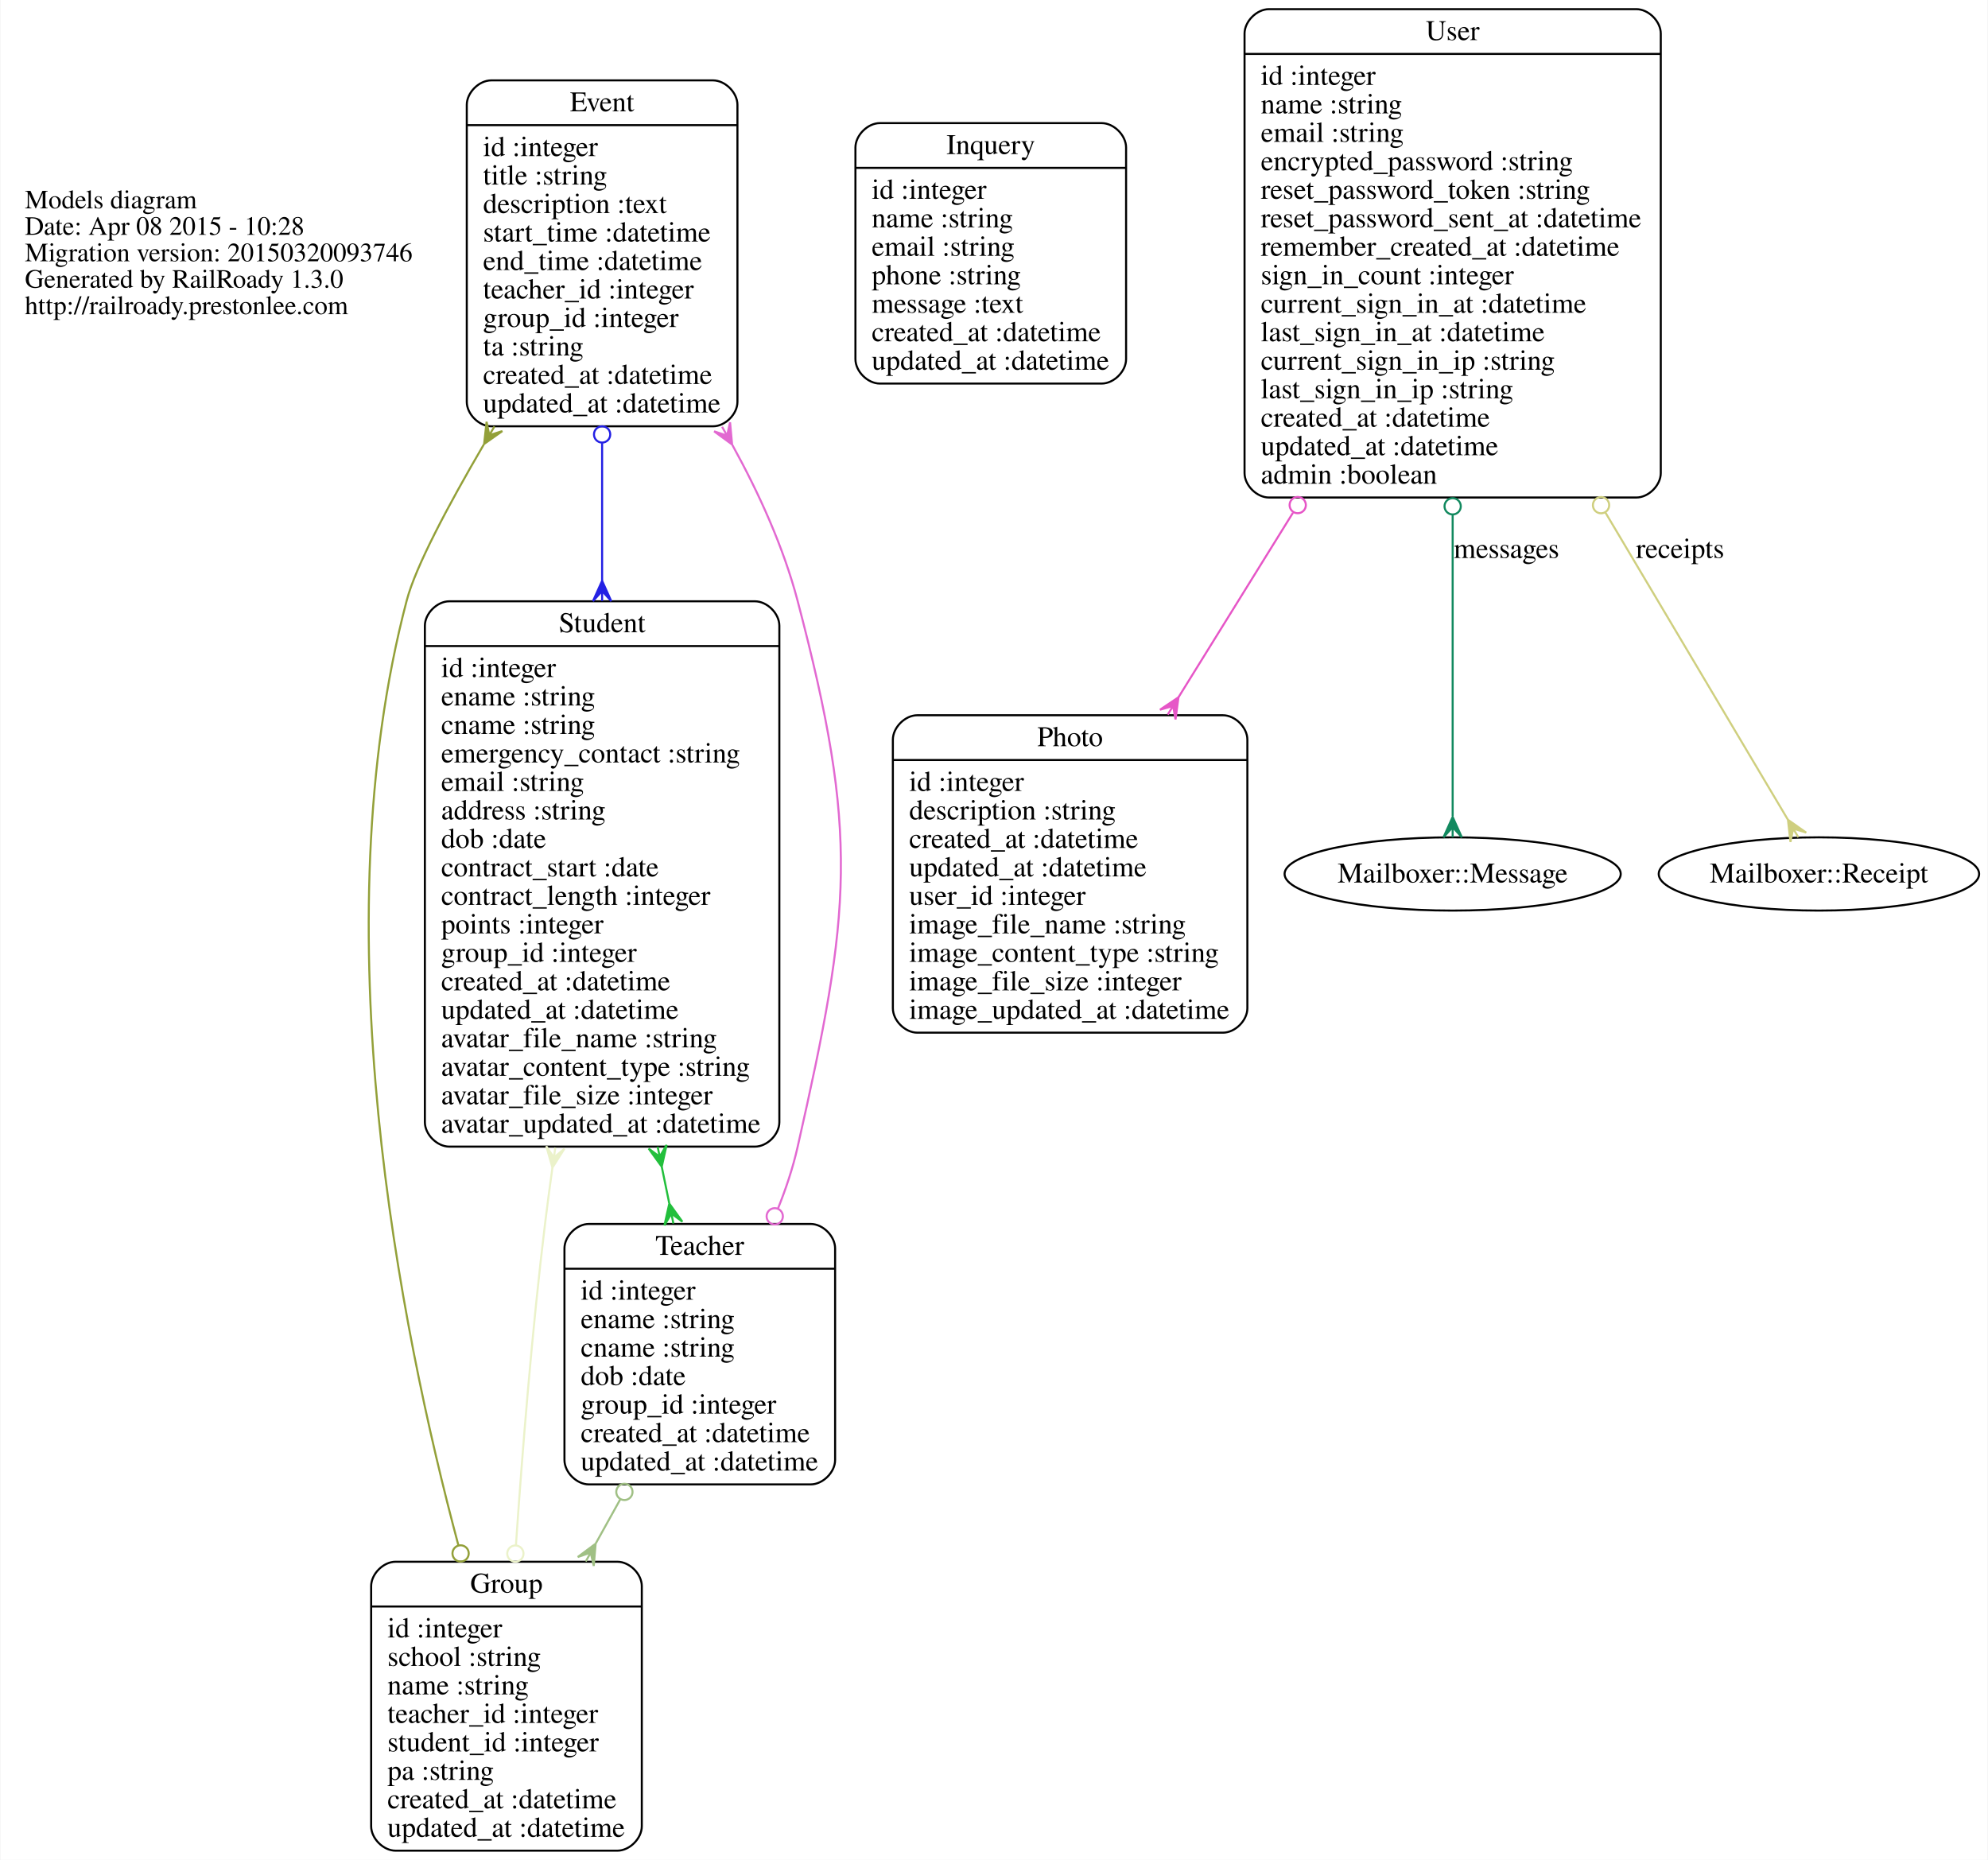
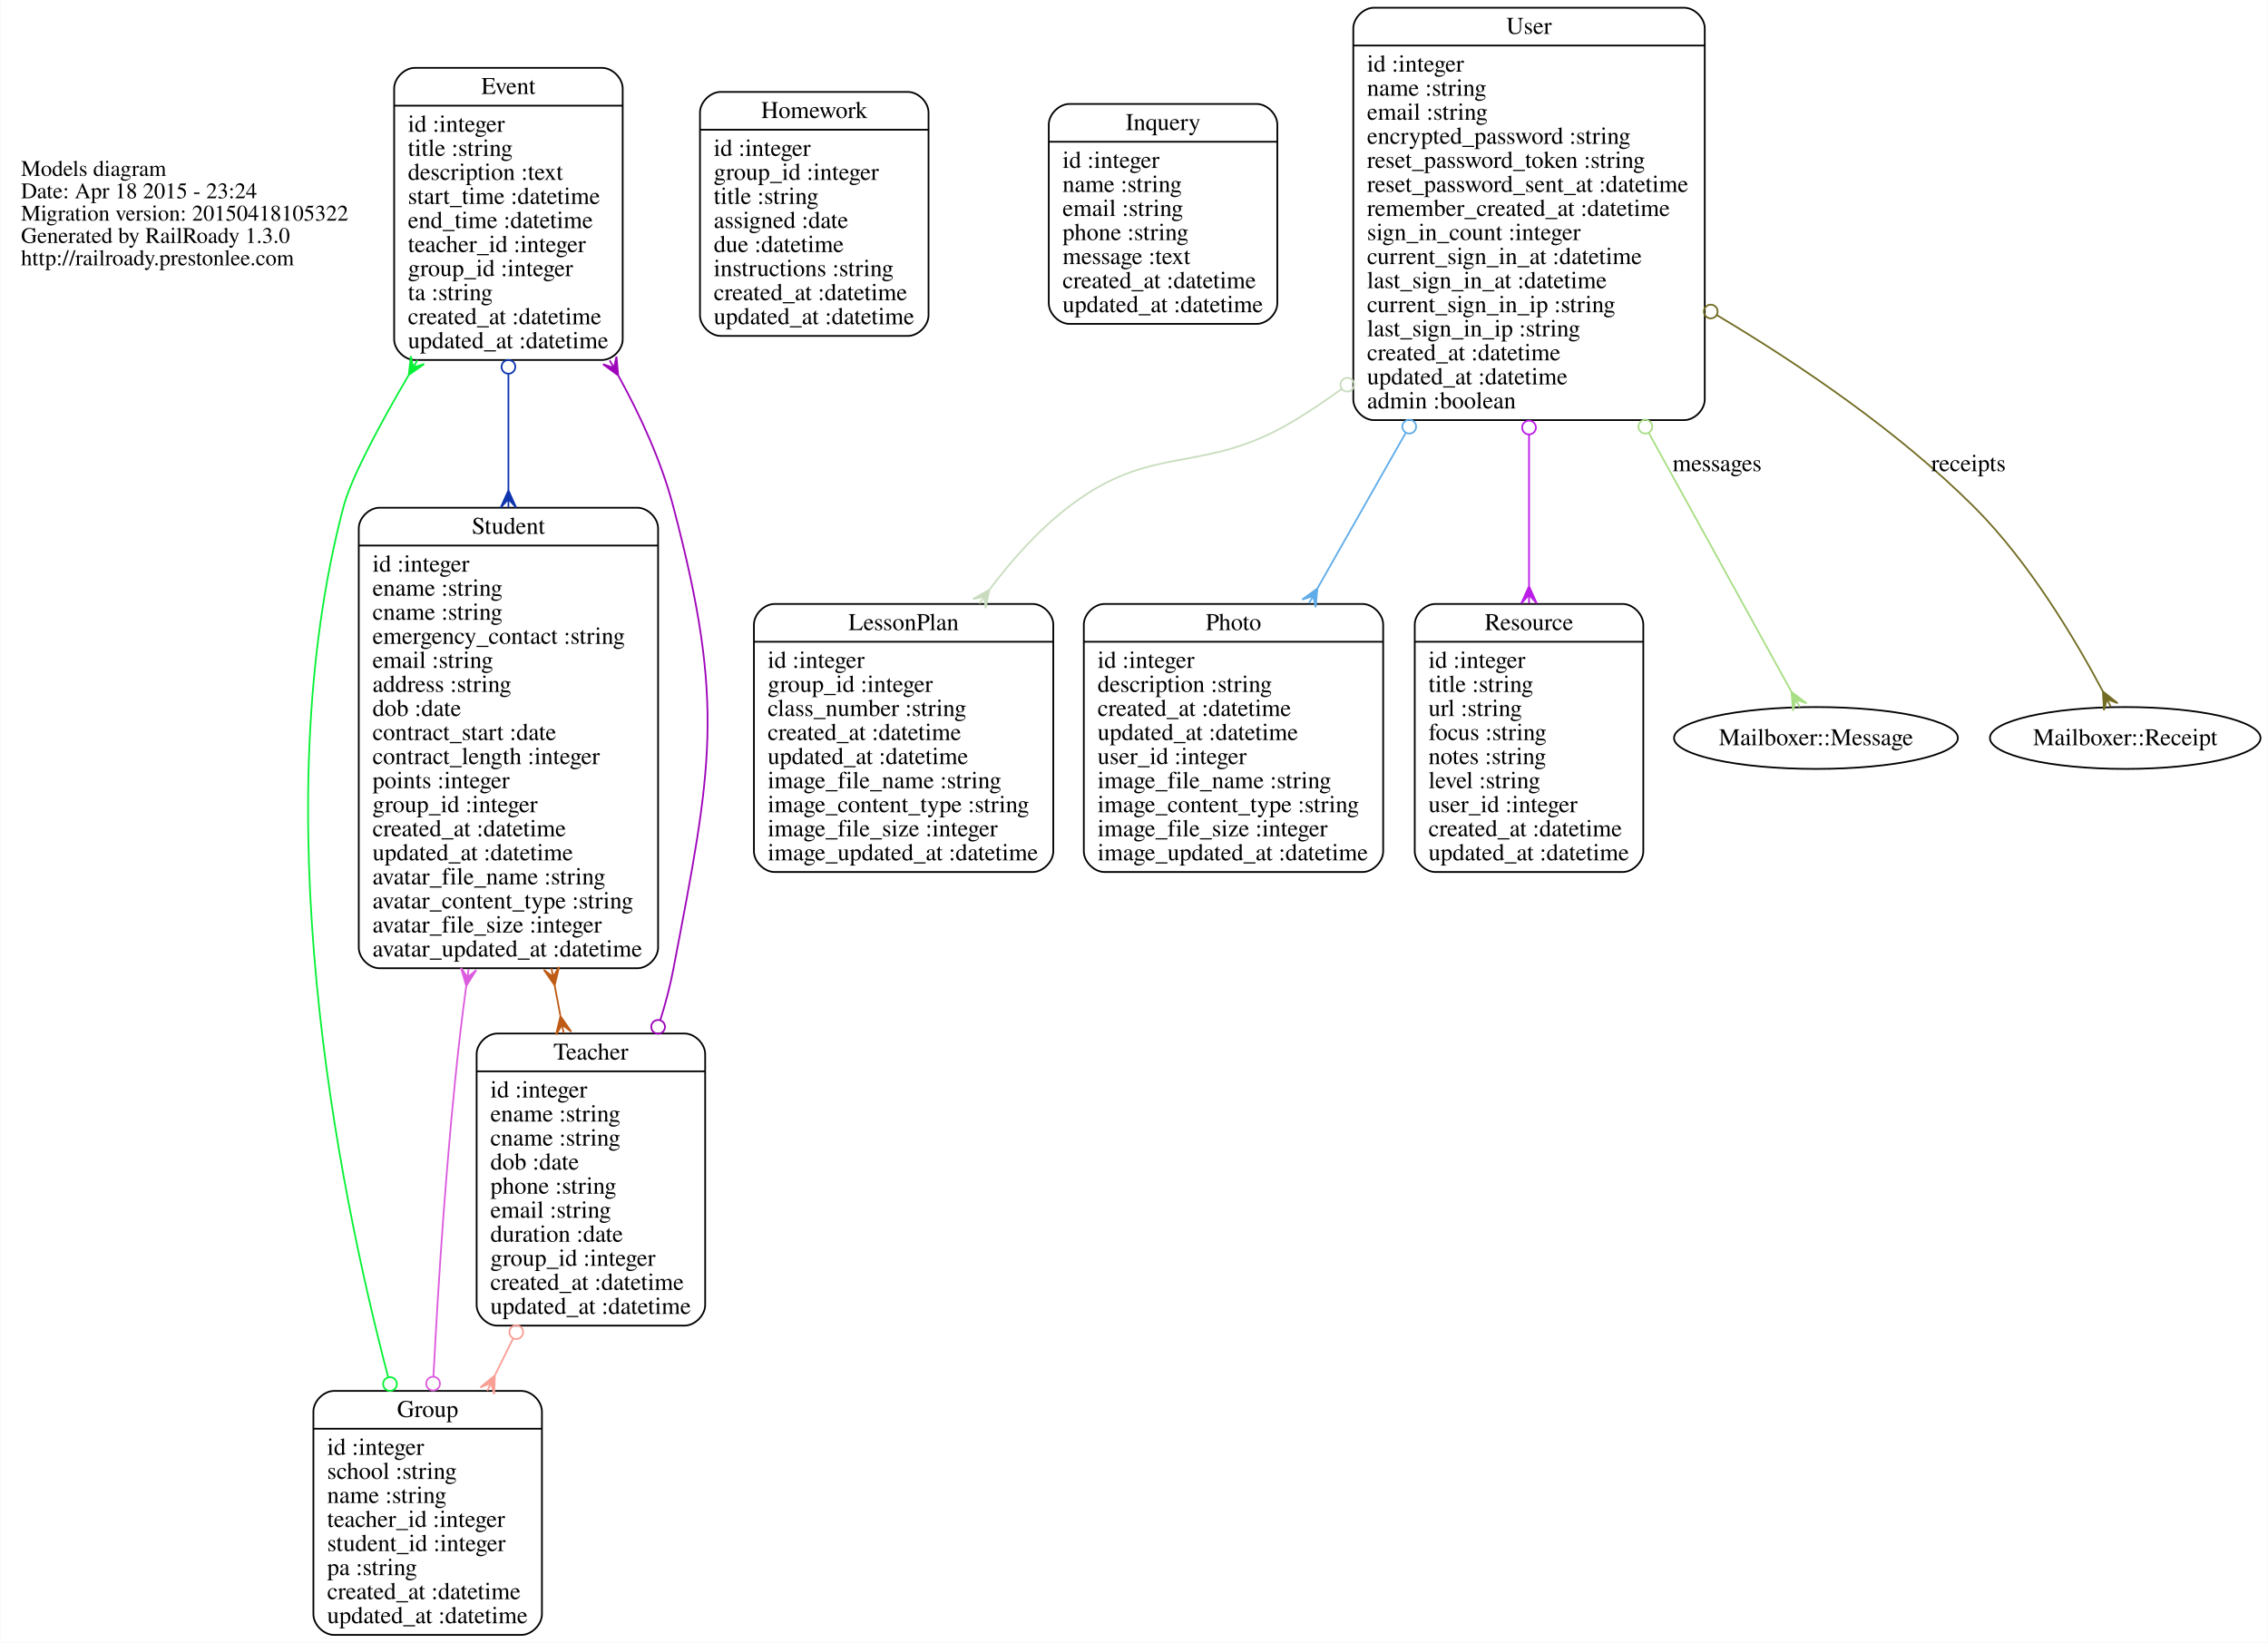
- <svg xmlns="http://www.w3.org/2000/svg" width="977pt" height="914pt" viewBox="0.00 0.00 976.56 914.00">
-   <g id="graph0" class="graph" transform="scale(1 1) rotate(0) translate(4 910)">
-     <polygon fill="white" stroke="none" points="-4,4 -4,-910 972.556,-910 972.556,4 -4,4" />
+ <svg xmlns="http://www.w3.org/2000/svg" width="1320pt" height="956pt" viewBox="0.00 0.00 1319.56 956.00">
+   <g id="graph0" class="graph" transform="scale(1 1) rotate(0) translate(4 952)">
+     <polygon fill="white" stroke="none" points="-4,4 -4,-952 1315.56,-952 1315.56,4 -4,4" />
    <g id="node1" class="node">
-       <text text-anchor="start" x="8" y="-807.6" font-family="Times,serif" font-size="13.00">Models diagram</text>
-       <text text-anchor="start" x="8" y="-794.6" font-family="Times,serif" font-size="13.00">Date: Apr 08 2015 - 10:28</text>
-       <text text-anchor="start" x="8" y="-781.6" font-family="Times,serif" font-size="13.00">Migration version: 20150320093746</text>
-       <text text-anchor="start" x="8" y="-768.6" font-family="Times,serif" font-size="13.00">Generated by RailRoady 1.3.0</text>
-       <text text-anchor="start" x="8" y="-755.6" font-family="Times,serif" font-size="13.00">http://railroady.prestonlee.com</text>
+       <text text-anchor="start" x="8" y="-849.6" font-family="Times,serif" font-size="13.00">Models diagram</text>
+       <text text-anchor="start" x="8" y="-836.6" font-family="Times,serif" font-size="13.00">Date: Apr 18 2015 - 23:24</text>
+       <text text-anchor="start" x="8" y="-823.6" font-family="Times,serif" font-size="13.00">Migration version: 20150418105322</text>
+       <text text-anchor="start" x="8" y="-810.6" font-family="Times,serif" font-size="13.00">Generated by RailRoady 1.3.0</text>
+       <text text-anchor="start" x="8" y="-797.6" font-family="Times,serif" font-size="13.00">http://railroady.prestonlee.com</text>
    </g>
    <g id="node2" class="node">
-       <path fill="none" stroke="black" d="M237.182,-700.5C237.182,-700.5 346.193,-700.5 346.193,-700.5 352.193,-700.5 358.193,-706.5 358.193,-712.5 358.193,-712.5 358.193,-858.5 358.193,-858.5 358.193,-864.5 352.193,-870.5 346.193,-870.5 346.193,-870.5 237.182,-870.5 237.182,-870.5 231.182,-870.5 225.182,-864.5 225.182,-858.5 225.182,-858.5 225.182,-712.5 225.182,-712.5 225.182,-706.5 231.182,-700.5 237.182,-700.5" />
-       <text text-anchor="middle" x="291.688" y="-855.3" font-family="Times,serif" font-size="14.00">Event</text>
-       <polyline fill="none" stroke="black" points="225.182,-848.5 358.193,-848.5 " />
-       <text text-anchor="start" x="233.182" y="-833.3" font-family="Times,serif" font-size="14.00">id :integer</text>
-       <text text-anchor="start" x="233.182" y="-819.3" font-family="Times,serif" font-size="14.00">title :string</text>
-       <text text-anchor="start" x="233.182" y="-805.3" font-family="Times,serif" font-size="14.00">description :text</text>
-       <text text-anchor="start" x="233.182" y="-791.3" font-family="Times,serif" font-size="14.00">start_time :datetime</text>
-       <text text-anchor="start" x="233.182" y="-777.3" font-family="Times,serif" font-size="14.00">end_time :datetime</text>
-       <text text-anchor="start" x="233.182" y="-763.3" font-family="Times,serif" font-size="14.00">teacher_id :integer</text>
-       <text text-anchor="start" x="233.182" y="-749.3" font-family="Times,serif" font-size="14.00">group_id :integer</text>
-       <text text-anchor="start" x="233.182" y="-735.3" font-family="Times,serif" font-size="14.00">ta :string</text>
-       <text text-anchor="start" x="233.182" y="-721.3" font-family="Times,serif" font-size="14.00">created_at :datetime</text>
-       <text text-anchor="start" x="233.182" y="-707.3" font-family="Times,serif" font-size="14.00">updated_at :datetime</text>
-     </g>
-     <g id="node6" class="node">
-       <path fill="none" stroke="black" d="M216.586,-346.5C216.586,-346.5 366.79,-346.5 366.79,-346.5 372.79,-346.5 378.79,-352.5 378.79,-358.5 378.79,-358.5 378.79,-602.5 378.79,-602.5 378.79,-608.5 372.79,-614.5 366.79,-614.5 366.79,-614.5 216.586,-614.5 216.586,-614.5 210.586,-614.5 204.586,-608.5 204.586,-602.5 204.586,-602.5 204.586,-358.5 204.586,-358.5 204.586,-352.5 210.586,-346.5 216.586,-346.5" />
-       <text text-anchor="middle" x="291.688" y="-599.3" font-family="Times,serif" font-size="14.00">Student</text>
-       <polyline fill="none" stroke="black" points="204.586,-592.5 378.79,-592.5 " />
-       <text text-anchor="start" x="212.586" y="-577.3" font-family="Times,serif" font-size="14.00">id :integer</text>
-       <text text-anchor="start" x="212.586" y="-563.3" font-family="Times,serif" font-size="14.00">ename :string</text>
-       <text text-anchor="start" x="212.586" y="-549.3" font-family="Times,serif" font-size="14.00">cname :string</text>
-       <text text-anchor="start" x="212.586" y="-535.3" font-family="Times,serif" font-size="14.00">emergency_contact :string</text>
-       <text text-anchor="start" x="212.586" y="-521.3" font-family="Times,serif" font-size="14.00">email :string</text>
-       <text text-anchor="start" x="212.586" y="-507.3" font-family="Times,serif" font-size="14.00">address :string</text>
-       <text text-anchor="start" x="212.586" y="-493.3" font-family="Times,serif" font-size="14.00">dob :date</text>
-       <text text-anchor="start" x="212.586" y="-479.3" font-family="Times,serif" font-size="14.00">contract_start :date</text>
-       <text text-anchor="start" x="212.586" y="-465.3" font-family="Times,serif" font-size="14.00">contract_length :integer</text>
-       <text text-anchor="start" x="212.586" y="-451.3" font-family="Times,serif" font-size="14.00">points :integer</text>
-       <text text-anchor="start" x="212.586" y="-437.3" font-family="Times,serif" font-size="14.00">group_id :integer</text>
-       <text text-anchor="start" x="212.586" y="-423.3" font-family="Times,serif" font-size="14.00">created_at :datetime</text>
-       <text text-anchor="start" x="212.586" y="-409.3" font-family="Times,serif" font-size="14.00">updated_at :datetime</text>
-       <text text-anchor="start" x="212.586" y="-395.3" font-family="Times,serif" font-size="14.00">avatar_file_name :string</text>
-       <text text-anchor="start" x="212.586" y="-381.3" font-family="Times,serif" font-size="14.00">avatar_content_type :string</text>
-       <text text-anchor="start" x="212.586" y="-367.3" font-family="Times,serif" font-size="14.00">avatar_file_size :integer</text>
-       <text text-anchor="start" x="212.586" y="-353.3" font-family="Times,serif" font-size="14.00">avatar_updated_at :datetime</text>
+       <path fill="none" stroke="black" d="M237.182,-742.5C237.182,-742.5 346.193,-742.5 346.193,-742.5 352.193,-742.5 358.193,-748.5 358.193,-754.5 358.193,-754.5 358.193,-900.5 358.193,-900.5 358.193,-906.5 352.193,-912.5 346.193,-912.5 346.193,-912.5 237.182,-912.5 237.182,-912.5 231.182,-912.5 225.182,-906.5 225.182,-900.5 225.182,-900.5 225.182,-754.5 225.182,-754.5 225.182,-748.5 231.182,-742.5 237.182,-742.5" />
+       <text text-anchor="middle" x="291.688" y="-897.3" font-family="Times,serif" font-size="14.00">Event</text>
+       <polyline fill="none" stroke="black" points="225.182,-890.5 358.193,-890.5 " />
+       <text text-anchor="start" x="233.182" y="-875.3" font-family="Times,serif" font-size="14.00">id :integer</text>
+       <text text-anchor="start" x="233.182" y="-861.3" font-family="Times,serif" font-size="14.00">title :string</text>
+       <text text-anchor="start" x="233.182" y="-847.3" font-family="Times,serif" font-size="14.00">description :text</text>
+       <text text-anchor="start" x="233.182" y="-833.3" font-family="Times,serif" font-size="14.00">start_time :datetime</text>
+       <text text-anchor="start" x="233.182" y="-819.3" font-family="Times,serif" font-size="14.00">end_time :datetime</text>
+       <text text-anchor="start" x="233.182" y="-805.3" font-family="Times,serif" font-size="14.00">teacher_id :integer</text>
+       <text text-anchor="start" x="233.182" y="-791.3" font-family="Times,serif" font-size="14.00">group_id :integer</text>
+       <text text-anchor="start" x="233.182" y="-777.3" font-family="Times,serif" font-size="14.00">ta :string</text>
+       <text text-anchor="start" x="233.182" y="-763.3" font-family="Times,serif" font-size="14.00">created_at :datetime</text>
+       <text text-anchor="start" x="233.182" y="-749.3" font-family="Times,serif" font-size="14.00">updated_at :datetime</text>
+     </g>
+     <g id="node9" class="node">
+       <path fill="none" stroke="black" d="M216.586,-388.5C216.586,-388.5 366.79,-388.5 366.79,-388.5 372.79,-388.5 378.79,-394.5 378.79,-400.5 378.79,-400.5 378.79,-644.5 378.79,-644.5 378.79,-650.5 372.79,-656.5 366.79,-656.5 366.79,-656.5 216.586,-656.5 216.586,-656.5 210.586,-656.5 204.586,-650.5 204.586,-644.5 204.586,-644.5 204.586,-400.5 204.586,-400.5 204.586,-394.5 210.586,-388.5 216.586,-388.5" />
+       <text text-anchor="middle" x="291.688" y="-641.3" font-family="Times,serif" font-size="14.00">Student</text>
+       <polyline fill="none" stroke="black" points="204.586,-634.5 378.79,-634.5 " />
+       <text text-anchor="start" x="212.586" y="-619.3" font-family="Times,serif" font-size="14.00">id :integer</text>
+       <text text-anchor="start" x="212.586" y="-605.3" font-family="Times,serif" font-size="14.00">ename :string</text>
+       <text text-anchor="start" x="212.586" y="-591.3" font-family="Times,serif" font-size="14.00">cname :string</text>
+       <text text-anchor="start" x="212.586" y="-577.3" font-family="Times,serif" font-size="14.00">emergency_contact :string</text>
+       <text text-anchor="start" x="212.586" y="-563.3" font-family="Times,serif" font-size="14.00">email :string</text>
+       <text text-anchor="start" x="212.586" y="-549.3" font-family="Times,serif" font-size="14.00">address :string</text>
+       <text text-anchor="start" x="212.586" y="-535.3" font-family="Times,serif" font-size="14.00">dob :date</text>
+       <text text-anchor="start" x="212.586" y="-521.3" font-family="Times,serif" font-size="14.00">contract_start :date</text>
+       <text text-anchor="start" x="212.586" y="-507.3" font-family="Times,serif" font-size="14.00">contract_length :integer</text>
+       <text text-anchor="start" x="212.586" y="-493.3" font-family="Times,serif" font-size="14.00">points :integer</text>
+       <text text-anchor="start" x="212.586" y="-479.3" font-family="Times,serif" font-size="14.00">group_id :integer</text>
+       <text text-anchor="start" x="212.586" y="-465.3" font-family="Times,serif" font-size="14.00">created_at :datetime</text>
+       <text text-anchor="start" x="212.586" y="-451.3" font-family="Times,serif" font-size="14.00">updated_at :datetime</text>
+       <text text-anchor="start" x="212.586" y="-437.3" font-family="Times,serif" font-size="14.00">avatar_file_name :string</text>
+       <text text-anchor="start" x="212.586" y="-423.3" font-family="Times,serif" font-size="14.00">avatar_content_type :string</text>
+       <text text-anchor="start" x="212.586" y="-409.3" font-family="Times,serif" font-size="14.00">avatar_file_size :integer</text>
+       <text text-anchor="start" x="212.586" y="-395.3" font-family="Times,serif" font-size="14.00">avatar_updated_at :datetime</text>
    </g>
    <g id="edge1" class="edge">
-       <path fill="none" stroke="#2421e4" d="M291.688,-692.285C291.688,-670.931 291.688,-647.711 291.688,-624.745" />
-       <ellipse fill="none" stroke="#2421e4" cx="291.688" cy="-696.5" rx="4" ry="4" />
-       <polygon fill="#2421e4" stroke="#2421e4" points="291.688,-624.572 296.188,-614.572 291.688,-619.572 291.688,-614.572 291.688,-614.572 291.688,-614.572 291.688,-619.572 287.188,-614.572 291.688,-624.572 291.688,-624.572" />
+       <path fill="none" stroke="#0e34ae" d="M291.688,-734.285C291.688,-712.931 291.688,-689.711 291.688,-666.745" />
+       <ellipse fill="none" stroke="#0e34ae" cx="291.688" cy="-738.5" rx="4" ry="4" />
+       <polygon fill="#0e34ae" stroke="#0e34ae" points="291.688,-666.572 296.188,-656.572 291.688,-661.572 291.688,-656.572 291.688,-656.572 291.688,-656.572 291.688,-661.572 287.188,-656.572 291.688,-666.572 291.688,-666.572" />
    </g>
    <g id="node3" class="node">
      <path fill="none" stroke="black" d="M190.182,-0.5C190.182,-0.5 299.193,-0.5 299.193,-0.5 305.193,-0.5 311.193,-6.5 311.193,-12.5 311.193,-12.5 311.193,-130.5 311.193,-130.5 311.193,-136.5 305.193,-142.5 299.193,-142.5 299.193,-142.5 190.182,-142.5 190.182,-142.5 184.182,-142.5 178.182,-136.5 178.182,-130.5 178.182,-130.5 178.182,-12.5 178.182,-12.5 178.182,-6.5 184.182,-0.5 190.182,-0.5" />
      <text text-anchor="middle" x="244.688" y="-127.3" font-family="Times,serif" font-size="14.00">Group</text>
      <polyline fill="none" stroke="black" points="178.182,-120.5 311.193,-120.5 " />
      <text text-anchor="start" x="186.182" y="-105.3" font-family="Times,serif" font-size="14.00">id :integer</text>
      <text text-anchor="start" x="186.182" y="-91.3" font-family="Times,serif" font-size="14.00">school :string</text>
      <text text-anchor="start" x="186.182" y="-77.3" font-family="Times,serif" font-size="14.00">name :string</text>
      <text text-anchor="start" x="186.182" y="-63.3" font-family="Times,serif" font-size="14.00">teacher_id :integer</text>
      <text text-anchor="start" x="186.182" y="-49.3" font-family="Times,serif" font-size="14.00">student_id :integer</text>
      <text text-anchor="start" x="186.182" y="-35.3" font-family="Times,serif" font-size="14.00">pa :string</text>
      <text text-anchor="start" x="186.182" y="-21.3" font-family="Times,serif" font-size="14.00">created_at :datetime</text>
      <text text-anchor="start" x="186.182" y="-7.3" font-family="Times,serif" font-size="14.00">updated_at :datetime</text>
    </g>
    <g id="edge3" class="edge">
-       <path fill="none" stroke="#93a039" d="M221.062,-150.559C192.49,-257.243 153.194,-453.747 195.688,-615 200.041,-631.519 215.909,-661.398 233.526,-691.519" />
-       <ellipse fill="none" stroke="#93a039" cx="222.139" cy="-146.582" rx="4" ry="4" />
-       <polygon fill="#93a039" stroke="#93a039" points="233.704,-691.821 234.909,-702.72 236.244,-696.127 238.785,-700.434 238.785,-700.434 238.785,-700.434 236.244,-696.127 242.661,-698.147 233.704,-691.821 233.704,-691.821" />
+       <path fill="none" stroke="#07f136" d="M221.67,-150.646C191.913,-264.134 149.124,-480.302 195.688,-657 200.041,-673.519 215.909,-703.398 233.526,-733.519" />
+       <ellipse fill="none" stroke="#07f136" cx="222.763" cy="-146.521" rx="4" ry="4" />
+       <polygon fill="#07f136" stroke="#07f136" points="233.704,-733.821 234.909,-744.72 236.244,-738.127 238.785,-742.434 238.785,-742.434 238.785,-742.434 236.244,-738.127 242.661,-740.147 233.704,-733.821 233.704,-733.821" />
    </g>
    <g id="edge2" class="edge">
-       <path fill="none" stroke="#ebf2ca" d="M249.34,-150.67C252.492,-196.828 257.261,-256.349 263.688,-309 264.769,-317.856 265.977,-326.956 267.267,-336.123" />
-       <ellipse fill="none" stroke="#ebf2ca" cx="249.058" cy="-146.495" rx="4" ry="4" />
-       <polygon fill="#ebf2ca" stroke="#ebf2ca" points="267.277,-336.19 264.243,-346.728 267.987,-341.139 268.698,-346.088 268.698,-346.088 268.698,-346.088 267.987,-341.139 273.152,-345.449 267.277,-336.19 267.277,-336.19" />
+       <path fill="none" stroke="#dc5bde" d="M248.05,-150.866C250.932,-206.772 255.88,-283.665 263.688,-351 264.715,-359.862 265.882,-368.967 267.142,-378.138" />
+       <ellipse fill="none" stroke="#dc5bde" cx="247.842" cy="-146.768" rx="4" ry="4" />
+       <polygon fill="#dc5bde" stroke="#dc5bde" points="267.151,-378.204 264.087,-388.733 267.847,-383.155 268.543,-388.107 268.543,-388.107 268.543,-388.107 267.847,-383.155 272.999,-387.48 267.151,-378.204 267.151,-378.204" />
    </g>
    <g id="node4" class="node">
-       <path fill="none" stroke="black" d="M428.182,-721.5C428.182,-721.5 537.193,-721.5 537.193,-721.5 543.193,-721.5 549.193,-727.5 549.193,-733.5 549.193,-733.5 549.193,-837.5 549.193,-837.5 549.193,-843.5 543.193,-849.5 537.193,-849.5 537.193,-849.5 428.182,-849.5 428.182,-849.5 422.182,-849.5 416.182,-843.5 416.182,-837.5 416.182,-837.5 416.182,-733.5 416.182,-733.5 416.182,-727.5 422.182,-721.5 428.182,-721.5" />
-       <text text-anchor="middle" x="482.688" y="-834.3" font-family="Times,serif" font-size="14.00">Inquery</text>
-       <polyline fill="none" stroke="black" points="416.182,-827.5 549.193,-827.5 " />
-       <text text-anchor="start" x="424.182" y="-812.3" font-family="Times,serif" font-size="14.00">id :integer</text>
-       <text text-anchor="start" x="424.182" y="-798.3" font-family="Times,serif" font-size="14.00">name :string</text>
-       <text text-anchor="start" x="424.182" y="-784.3" font-family="Times,serif" font-size="14.00">email :string</text>
-       <text text-anchor="start" x="424.182" y="-770.3" font-family="Times,serif" font-size="14.00">phone :string</text>
-       <text text-anchor="start" x="424.182" y="-756.3" font-family="Times,serif" font-size="14.00">message :text</text>
-       <text text-anchor="start" x="424.182" y="-742.3" font-family="Times,serif" font-size="14.00">created_at :datetime</text>
-       <text text-anchor="start" x="424.182" y="-728.3" font-family="Times,serif" font-size="14.00">updated_at :datetime</text>
+       <path fill="none" stroke="black" d="M415.182,-756.5C415.182,-756.5 524.193,-756.5 524.193,-756.5 530.193,-756.5 536.193,-762.5 536.193,-768.5 536.193,-768.5 536.193,-886.5 536.193,-886.5 536.193,-892.5 530.193,-898.5 524.193,-898.5 524.193,-898.5 415.182,-898.5 415.182,-898.5 409.182,-898.5 403.182,-892.5 403.182,-886.5 403.182,-886.5 403.182,-768.5 403.182,-768.5 403.182,-762.5 409.182,-756.5 415.182,-756.5" />
+       <text text-anchor="middle" x="469.688" y="-883.3" font-family="Times,serif" font-size="14.00">Homework</text>
+       <polyline fill="none" stroke="black" points="403.182,-876.5 536.193,-876.5 " />
+       <text text-anchor="start" x="411.182" y="-861.3" font-family="Times,serif" font-size="14.00">id :integer</text>
+       <text text-anchor="start" x="411.182" y="-847.3" font-family="Times,serif" font-size="14.00">group_id :integer</text>
+       <text text-anchor="start" x="411.182" y="-833.3" font-family="Times,serif" font-size="14.00">title :string</text>
+       <text text-anchor="start" x="411.182" y="-819.3" font-family="Times,serif" font-size="14.00">assigned :date</text>
+       <text text-anchor="start" x="411.182" y="-805.3" font-family="Times,serif" font-size="14.00">due :datetime</text>
+       <text text-anchor="start" x="411.182" y="-791.3" font-family="Times,serif" font-size="14.00">instructions :string</text>
+       <text text-anchor="start" x="411.182" y="-777.3" font-family="Times,serif" font-size="14.00">created_at :datetime</text>
+       <text text-anchor="start" x="411.182" y="-763.3" font-family="Times,serif" font-size="14.00">updated_at :datetime</text>
    </g>
    <g id="node5" class="node">
-       <path fill="none" stroke="black" d="M446.579,-402.5C446.579,-402.5 596.797,-402.5 596.797,-402.5 602.797,-402.5 608.797,-408.5 608.797,-414.5 608.797,-414.5 608.797,-546.5 608.797,-546.5 608.797,-552.5 602.797,-558.5 596.797,-558.5 596.797,-558.5 446.579,-558.5 446.579,-558.5 440.579,-558.5 434.579,-552.5 434.579,-546.5 434.579,-546.5 434.579,-414.5 434.579,-414.5 434.579,-408.5 440.579,-402.5 446.579,-402.5" />
-       <text text-anchor="middle" x="521.688" y="-543.3" font-family="Times,serif" font-size="14.00">Photo</text>
-       <polyline fill="none" stroke="black" points="434.579,-536.5 608.797,-536.5 " />
-       <text text-anchor="start" x="442.579" y="-521.3" font-family="Times,serif" font-size="14.00">id :integer</text>
-       <text text-anchor="start" x="442.579" y="-507.3" font-family="Times,serif" font-size="14.00">description :string</text>
-       <text text-anchor="start" x="442.579" y="-493.3" font-family="Times,serif" font-size="14.00">created_at :datetime</text>
-       <text text-anchor="start" x="442.579" y="-479.3" font-family="Times,serif" font-size="14.00">updated_at :datetime</text>
-       <text text-anchor="start" x="442.579" y="-465.3" font-family="Times,serif" font-size="14.00">user_id :integer</text>
-       <text text-anchor="start" x="442.579" y="-451.3" font-family="Times,serif" font-size="14.00">image_file_name :string</text>
-       <text text-anchor="start" x="442.579" y="-437.3" font-family="Times,serif" font-size="14.00">image_content_type :string</text>
-       <text text-anchor="start" x="442.579" y="-423.3" font-family="Times,serif" font-size="14.00">image_file_size :integer</text>
-       <text text-anchor="start" x="442.579" y="-409.3" font-family="Times,serif" font-size="14.00">image_updated_at :datetime</text>
+       <path fill="none" stroke="black" d="M618.182,-763.5C618.182,-763.5 727.193,-763.5 727.193,-763.5 733.193,-763.5 739.193,-769.5 739.193,-775.5 739.193,-775.5 739.193,-879.5 739.193,-879.5 739.193,-885.5 733.193,-891.5 727.193,-891.5 727.193,-891.5 618.182,-891.5 618.182,-891.5 612.182,-891.5 606.182,-885.5 606.182,-879.5 606.182,-879.5 606.182,-775.5 606.182,-775.5 606.182,-769.5 612.182,-763.5 618.182,-763.5" />
+       <text text-anchor="middle" x="672.688" y="-876.3" font-family="Times,serif" font-size="14.00">Inquery</text>
+       <polyline fill="none" stroke="black" points="606.182,-869.5 739.193,-869.5 " />
+       <text text-anchor="start" x="614.182" y="-854.3" font-family="Times,serif" font-size="14.00">id :integer</text>
+       <text text-anchor="start" x="614.182" y="-840.3" font-family="Times,serif" font-size="14.00">name :string</text>
+       <text text-anchor="start" x="614.182" y="-826.3" font-family="Times,serif" font-size="14.00">email :string</text>
+       <text text-anchor="start" x="614.182" y="-812.3" font-family="Times,serif" font-size="14.00">phone :string</text>
+       <text text-anchor="start" x="614.182" y="-798.3" font-family="Times,serif" font-size="14.00">message :text</text>
+       <text text-anchor="start" x="614.182" y="-784.3" font-family="Times,serif" font-size="14.00">created_at :datetime</text>
+       <text text-anchor="start" x="614.182" y="-770.3" font-family="Times,serif" font-size="14.00">updated_at :datetime</text>
+     </g>
+     <g id="node6" class="node">
+       <path fill="none" stroke="black" d="M446.579,-444.5C446.579,-444.5 596.797,-444.5 596.797,-444.5 602.797,-444.5 608.797,-450.5 608.797,-456.5 608.797,-456.5 608.797,-588.5 608.797,-588.5 608.797,-594.5 602.797,-600.5 596.797,-600.5 596.797,-600.5 446.579,-600.5 446.579,-600.5 440.579,-600.5 434.579,-594.5 434.579,-588.5 434.579,-588.5 434.579,-456.5 434.579,-456.5 434.579,-450.5 440.579,-444.5 446.579,-444.5" />
+       <text text-anchor="middle" x="521.688" y="-585.3" font-family="Times,serif" font-size="14.00">LessonPlan</text>
+       <polyline fill="none" stroke="black" points="434.579,-578.5 608.797,-578.5 " />
+       <text text-anchor="start" x="442.579" y="-563.3" font-family="Times,serif" font-size="14.00">id :integer</text>
+       <text text-anchor="start" x="442.579" y="-549.3" font-family="Times,serif" font-size="14.00">group_id :integer</text>
+       <text text-anchor="start" x="442.579" y="-535.3" font-family="Times,serif" font-size="14.00">class_number :string</text>
+       <text text-anchor="start" x="442.579" y="-521.3" font-family="Times,serif" font-size="14.00">created_at :datetime</text>
+       <text text-anchor="start" x="442.579" y="-507.3" font-family="Times,serif" font-size="14.00">updated_at :datetime</text>
+       <text text-anchor="start" x="442.579" y="-493.3" font-family="Times,serif" font-size="14.00">image_file_name :string</text>
+       <text text-anchor="start" x="442.579" y="-479.3" font-family="Times,serif" font-size="14.00">image_content_type :string</text>
+       <text text-anchor="start" x="442.579" y="-465.3" font-family="Times,serif" font-size="14.00">image_file_size :integer</text>
+       <text text-anchor="start" x="442.579" y="-451.3" font-family="Times,serif" font-size="14.00">image_updated_at :datetime</text>
    </g>
    <g id="node7" class="node">
-       <path fill="none" stroke="black" d="M285.182,-180.5C285.182,-180.5 394.193,-180.5 394.193,-180.5 400.193,-180.5 406.193,-186.5 406.193,-192.5 406.193,-192.5 406.193,-296.5 406.193,-296.5 406.193,-302.5 400.193,-308.5 394.193,-308.5 394.193,-308.5 285.182,-308.5 285.182,-308.5 279.182,-308.5 273.182,-302.5 273.182,-296.5 273.182,-296.5 273.182,-192.5 273.182,-192.5 273.182,-186.5 279.182,-180.5 285.182,-180.5" />
-       <text text-anchor="middle" x="339.688" y="-293.3" font-family="Times,serif" font-size="14.00">Teacher</text>
-       <polyline fill="none" stroke="black" points="273.182,-286.5 406.193,-286.5 " />
-       <text text-anchor="start" x="281.182" y="-271.3" font-family="Times,serif" font-size="14.00">id :integer</text>
-       <text text-anchor="start" x="281.182" y="-257.3" font-family="Times,serif" font-size="14.00">ename :string</text>
-       <text text-anchor="start" x="281.182" y="-243.3" font-family="Times,serif" font-size="14.00">cname :string</text>
-       <text text-anchor="start" x="281.182" y="-229.3" font-family="Times,serif" font-size="14.00">dob :date</text>
+       <path fill="none" stroke="black" d="M638.579,-444.5C638.579,-444.5 788.797,-444.5 788.797,-444.5 794.797,-444.5 800.797,-450.5 800.797,-456.5 800.797,-456.5 800.797,-588.5 800.797,-588.5 800.797,-594.5 794.797,-600.5 788.797,-600.5 788.797,-600.5 638.579,-600.5 638.579,-600.5 632.579,-600.5 626.579,-594.5 626.579,-588.5 626.579,-588.5 626.579,-456.5 626.579,-456.5 626.579,-450.5 632.579,-444.5 638.579,-444.5" />
+       <text text-anchor="middle" x="713.688" y="-585.3" font-family="Times,serif" font-size="14.00">Photo</text>
+       <polyline fill="none" stroke="black" points="626.579,-578.5 800.797,-578.5 " />
+       <text text-anchor="start" x="634.579" y="-563.3" font-family="Times,serif" font-size="14.00">id :integer</text>
+       <text text-anchor="start" x="634.579" y="-549.3" font-family="Times,serif" font-size="14.00">description :string</text>
+       <text text-anchor="start" x="634.579" y="-535.3" font-family="Times,serif" font-size="14.00">created_at :datetime</text>
+       <text text-anchor="start" x="634.579" y="-521.3" font-family="Times,serif" font-size="14.00">updated_at :datetime</text>
+       <text text-anchor="start" x="634.579" y="-507.3" font-family="Times,serif" font-size="14.00">user_id :integer</text>
+       <text text-anchor="start" x="634.579" y="-493.3" font-family="Times,serif" font-size="14.00">image_file_name :string</text>
+       <text text-anchor="start" x="634.579" y="-479.3" font-family="Times,serif" font-size="14.00">image_content_type :string</text>
+       <text text-anchor="start" x="634.579" y="-465.3" font-family="Times,serif" font-size="14.00">image_file_size :integer</text>
+       <text text-anchor="start" x="634.579" y="-451.3" font-family="Times,serif" font-size="14.00">image_updated_at :datetime</text>
+     </g>
+     <g id="node8" class="node">
+       <path fill="none" stroke="black" d="M831.182,-444.5C831.182,-444.5 940.193,-444.5 940.193,-444.5 946.193,-444.5 952.193,-450.5 952.193,-456.5 952.193,-456.5 952.193,-588.5 952.193,-588.5 952.193,-594.5 946.193,-600.5 940.193,-600.5 940.193,-600.5 831.182,-600.5 831.182,-600.5 825.182,-600.5 819.182,-594.5 819.182,-588.5 819.182,-588.5 819.182,-456.5 819.182,-456.5 819.182,-450.5 825.182,-444.5 831.182,-444.5" />
+       <text text-anchor="middle" x="885.688" y="-585.3" font-family="Times,serif" font-size="14.00">Resource</text>
+       <polyline fill="none" stroke="black" points="819.182,-578.5 952.193,-578.5 " />
+       <text text-anchor="start" x="827.182" y="-563.3" font-family="Times,serif" font-size="14.00">id :integer</text>
+       <text text-anchor="start" x="827.182" y="-549.3" font-family="Times,serif" font-size="14.00">title :string</text>
+       <text text-anchor="start" x="827.182" y="-535.3" font-family="Times,serif" font-size="14.00">url :string</text>
+       <text text-anchor="start" x="827.182" y="-521.3" font-family="Times,serif" font-size="14.00">focus :string</text>
+       <text text-anchor="start" x="827.182" y="-507.3" font-family="Times,serif" font-size="14.00">notes :string</text>
+       <text text-anchor="start" x="827.182" y="-493.3" font-family="Times,serif" font-size="14.00">level :string</text>
+       <text text-anchor="start" x="827.182" y="-479.3" font-family="Times,serif" font-size="14.00">user_id :integer</text>
+       <text text-anchor="start" x="827.182" y="-465.3" font-family="Times,serif" font-size="14.00">created_at :datetime</text>
+       <text text-anchor="start" x="827.182" y="-451.3" font-family="Times,serif" font-size="14.00">updated_at :datetime</text>
+     </g>
+     <g id="node10" class="node">
+       <path fill="none" stroke="black" d="M285.182,-180.5C285.182,-180.5 394.193,-180.5 394.193,-180.5 400.193,-180.5 406.193,-186.5 406.193,-192.5 406.193,-192.5 406.193,-338.5 406.193,-338.5 406.193,-344.5 400.193,-350.5 394.193,-350.5 394.193,-350.5 285.182,-350.5 285.182,-350.5 279.182,-350.5 273.182,-344.5 273.182,-338.5 273.182,-338.5 273.182,-192.5 273.182,-192.5 273.182,-186.5 279.182,-180.5 285.182,-180.5" />
+       <text text-anchor="middle" x="339.688" y="-335.3" font-family="Times,serif" font-size="14.00">Teacher</text>
+       <polyline fill="none" stroke="black" points="273.182,-328.5 406.193,-328.5 " />
+       <text text-anchor="start" x="281.182" y="-313.3" font-family="Times,serif" font-size="14.00">id :integer</text>
+       <text text-anchor="start" x="281.182" y="-299.3" font-family="Times,serif" font-size="14.00">ename :string</text>
+       <text text-anchor="start" x="281.182" y="-285.3" font-family="Times,serif" font-size="14.00">cname :string</text>
+       <text text-anchor="start" x="281.182" y="-271.3" font-family="Times,serif" font-size="14.00">dob :date</text>
+       <text text-anchor="start" x="281.182" y="-257.3" font-family="Times,serif" font-size="14.00">phone :string</text>
+       <text text-anchor="start" x="281.182" y="-243.3" font-family="Times,serif" font-size="14.00">email :string</text>
+       <text text-anchor="start" x="281.182" y="-229.3" font-family="Times,serif" font-size="14.00">duration :date</text>
      <text text-anchor="start" x="281.182" y="-215.3" font-family="Times,serif" font-size="14.00">group_id :integer</text>
      <text text-anchor="start" x="281.182" y="-201.3" font-family="Times,serif" font-size="14.00">created_at :datetime</text>
      <text text-anchor="start" x="281.182" y="-187.3" font-family="Times,serif" font-size="14.00">updated_at :datetime</text>
    </g>
    <g id="edge4" class="edge">
-       <path fill="none" stroke="#22bf3c" d="M321.043,-336.394C322.269,-330.418 323.475,-324.538 324.648,-318.82" />
-       <polygon fill="#22bf3c" stroke="#22bf3c" points="320.993,-336.639 314.575,-345.531 319.988,-341.537 318.983,-346.435 318.983,-346.435 318.983,-346.435 319.988,-341.537 323.391,-347.339 320.993,-336.639 320.993,-336.639" />
-       <polygon fill="#22bf3c" stroke="#22bf3c" points="324.71,-318.514 331.128,-309.623 325.715,-313.616 326.72,-308.718 326.72,-308.718 326.72,-308.718 325.715,-313.616 322.312,-307.814 324.71,-318.514 324.71,-318.514" />
+       <path fill="none" stroke="#be5b15" d="M318.601,-378.522C319.713,-372.618 320.815,-366.759 321.9,-360.997" />
+       <polygon fill="#be5b15" stroke="#be5b15" points="318.592,-378.571 312.32,-387.566 317.667,-383.485 316.742,-388.399 316.742,-388.399 316.742,-388.399 317.667,-383.485 321.164,-389.231 318.592,-378.571 318.592,-378.571" />
+       <polygon fill="#be5b15" stroke="#be5b15" points="321.981,-360.568 328.253,-351.573 322.906,-355.654 323.831,-350.741 323.831,-350.741 323.831,-350.741 322.906,-355.654 319.408,-349.908 321.981,-360.568 321.981,-360.568" />
    </g>
    <g id="edge6" class="edge">
-       <path fill="none" stroke="#e269d1" d="M378.098,-316.011C382.04,-325.844 385.424,-336.007 387.688,-346 414.104,-462.601 418.153,-499.391 387.688,-615 380.81,-641.098 368.892,-667.397 355.743,-691.235" />
-       <ellipse fill="none" stroke="#e269d1" cx="376.527" cy="-312.254" rx="4" ry="4" />
-       <polygon fill="#e269d1" stroke="#e269d1" points="355.571,-691.539 346.733,-698.031 353.111,-695.892 350.651,-700.245 350.651,-700.245 350.651,-700.245 353.111,-695.892 354.569,-702.459 355.571,-691.539 355.571,-691.539" />
+       <path fill="none" stroke="#9e04ba" d="M380.125,-358.437C383.204,-368.268 385.83,-378.243 387.688,-388 410.046,-505.446 418.153,-541.391 387.688,-657 380.81,-683.098 368.892,-709.397 355.743,-733.235" />
+       <ellipse fill="none" stroke="#9e04ba" cx="378.806" cy="-354.392" rx="4" ry="4" />
+       <polygon fill="#9e04ba" stroke="#9e04ba" points="355.571,-733.539 346.733,-740.031 353.111,-737.892 350.651,-742.245 350.651,-742.245 350.651,-742.245 353.111,-737.892 354.569,-744.459 355.571,-733.539 355.571,-733.539" />
    </g>
    <g id="edge5" class="edge">
-       <path fill="none" stroke="#a0c085" d="M300.551,-173.053C296.625,-165.988 292.621,-158.78 288.65,-151.632" />
-       <ellipse fill="none" stroke="#a0c085" cx="302.641" cy="-176.815" rx="4" ry="4" />
-       <polygon fill="#a0c085" stroke="#a0c085" points="288.503,-151.367 287.58,-140.44 286.075,-146.996 283.646,-142.626 283.646,-142.626 283.646,-142.626 286.075,-146.996 279.713,-144.811 288.503,-151.367 288.503,-151.367" />
-     </g>
-     <g id="node8" class="node">
-       <path fill="none" stroke="black" d="M619.41,-665.5C619.41,-665.5 799.966,-665.5 799.966,-665.5 805.966,-665.5 811.966,-671.5 811.966,-677.5 811.966,-677.5 811.966,-893.5 811.966,-893.5 811.966,-899.5 805.966,-905.5 799.966,-905.5 799.966,-905.5 619.41,-905.5 619.41,-905.5 613.41,-905.5 607.41,-899.5 607.41,-893.5 607.41,-893.5 607.41,-677.5 607.41,-677.5 607.41,-671.5 613.41,-665.5 619.41,-665.5" />
-       <text text-anchor="middle" x="709.688" y="-890.3" font-family="Times,serif" font-size="14.00">User</text>
-       <polyline fill="none" stroke="black" points="607.41,-883.5 811.966,-883.5 " />
-       <text text-anchor="start" x="615.41" y="-868.3" font-family="Times,serif" font-size="14.00">id :integer</text>
-       <text text-anchor="start" x="615.41" y="-854.3" font-family="Times,serif" font-size="14.00">name :string</text>
-       <text text-anchor="start" x="615.41" y="-840.3" font-family="Times,serif" font-size="14.00">email :string</text>
-       <text text-anchor="start" x="615.41" y="-826.3" font-family="Times,serif" font-size="14.00">encrypted_password :string</text>
-       <text text-anchor="start" x="615.41" y="-812.3" font-family="Times,serif" font-size="14.00">reset_password_token :string</text>
-       <text text-anchor="start" x="615.41" y="-798.3" font-family="Times,serif" font-size="14.00">reset_password_sent_at :datetime</text>
-       <text text-anchor="start" x="615.41" y="-784.3" font-family="Times,serif" font-size="14.00">remember_created_at :datetime</text>
-       <text text-anchor="start" x="615.41" y="-770.3" font-family="Times,serif" font-size="14.00">sign_in_count :integer</text>
-       <text text-anchor="start" x="615.41" y="-756.3" font-family="Times,serif" font-size="14.00">current_sign_in_at :datetime</text>
-       <text text-anchor="start" x="615.41" y="-742.3" font-family="Times,serif" font-size="14.00">last_sign_in_at :datetime</text>
-       <text text-anchor="start" x="615.41" y="-728.3" font-family="Times,serif" font-size="14.00">current_sign_in_ip :string</text>
-       <text text-anchor="start" x="615.41" y="-714.3" font-family="Times,serif" font-size="14.00">last_sign_in_ip :string</text>
-       <text text-anchor="start" x="615.41" y="-700.3" font-family="Times,serif" font-size="14.00">created_at :datetime</text>
-       <text text-anchor="start" x="615.41" y="-686.3" font-family="Times,serif" font-size="14.00">updated_at :datetime</text>
-       <text text-anchor="start" x="615.41" y="-672.3" font-family="Times,serif" font-size="14.00">admin :boolean</text>
+       <path fill="none" stroke="#fa9f96" d="M294.356,-172.881C290.888,-165.873 287.405,-158.833 283.98,-151.912" />
+       <ellipse fill="none" stroke="#fa9f96" cx="296.245" cy="-176.701" rx="4" ry="4" />
+       <polygon fill="#fa9f96" stroke="#fa9f96" points="283.789,-151.525 283.387,-140.567 281.571,-147.044 279.354,-142.562 279.354,-142.562 279.354,-142.562 281.571,-147.044 275.321,-144.558 283.789,-151.525 283.789,-151.525" />
+     </g>
+     <g id="node11" class="node">
+       <path fill="none" stroke="black" d="M795.41,-707.5C795.41,-707.5 975.966,-707.5 975.966,-707.5 981.966,-707.5 987.966,-713.5 987.966,-719.5 987.966,-719.5 987.966,-935.5 987.966,-935.5 987.966,-941.5 981.966,-947.5 975.966,-947.5 975.966,-947.5 795.41,-947.5 795.41,-947.5 789.41,-947.5 783.41,-941.5 783.41,-935.5 783.41,-935.5 783.41,-719.5 783.41,-719.5 783.41,-713.5 789.41,-707.5 795.41,-707.5" />
+       <text text-anchor="middle" x="885.688" y="-932.3" font-family="Times,serif" font-size="14.00">User</text>
+       <polyline fill="none" stroke="black" points="783.41,-925.5 987.966,-925.5 " />
+       <text text-anchor="start" x="791.41" y="-910.3" font-family="Times,serif" font-size="14.00">id :integer</text>
+       <text text-anchor="start" x="791.41" y="-896.3" font-family="Times,serif" font-size="14.00">name :string</text>
+       <text text-anchor="start" x="791.41" y="-882.3" font-family="Times,serif" font-size="14.00">email :string</text>
+       <text text-anchor="start" x="791.41" y="-868.3" font-family="Times,serif" font-size="14.00">encrypted_password :string</text>
+       <text text-anchor="start" x="791.41" y="-854.3" font-family="Times,serif" font-size="14.00">reset_password_token :string</text>
+       <text text-anchor="start" x="791.41" y="-840.3" font-family="Times,serif" font-size="14.00">reset_password_sent_at :datetime</text>
+       <text text-anchor="start" x="791.41" y="-826.3" font-family="Times,serif" font-size="14.00">remember_created_at :datetime</text>
+       <text text-anchor="start" x="791.41" y="-812.3" font-family="Times,serif" font-size="14.00">sign_in_count :integer</text>
+       <text text-anchor="start" x="791.41" y="-798.3" font-family="Times,serif" font-size="14.00">current_sign_in_at :datetime</text>
+       <text text-anchor="start" x="791.41" y="-784.3" font-family="Times,serif" font-size="14.00">last_sign_in_at :datetime</text>
+       <text text-anchor="start" x="791.41" y="-770.3" font-family="Times,serif" font-size="14.00">current_sign_in_ip :string</text>
+       <text text-anchor="start" x="791.41" y="-756.3" font-family="Times,serif" font-size="14.00">last_sign_in_ip :string</text>
+       <text text-anchor="start" x="791.41" y="-742.3" font-family="Times,serif" font-size="14.00">created_at :datetime</text>
+       <text text-anchor="start" x="791.41" y="-728.3" font-family="Times,serif" font-size="14.00">updated_at :datetime</text>
+       <text text-anchor="start" x="791.41" y="-714.3" font-family="Times,serif" font-size="14.00">admin :boolean</text>
+     </g>
+     <g id="edge8" class="edge">
+       <path fill="none" stroke="#c9ddbe" d="M776.525,-725.578C767.383,-718.91 758.049,-712.624 748.688,-707 695.267,-674.909 667.072,-695.011 617.688,-657 600.424,-643.712 584.922,-626.484 571.666,-608.844" />
+       <ellipse fill="none" stroke="#c9ddbe" cx="779.935" cy="-728.111" rx="4" ry="4" />
+       <polygon fill="#c9ddbe" stroke="#c9ddbe" points="571.633,-608.799 569.369,-598.069 568.684,-604.761 565.735,-600.724 565.735,-600.724 565.735,-600.724 568.684,-604.761 562.101,-603.378 571.633,-608.799 571.633,-608.799" />
    </g>
    <g id="edge7" class="edge">
-       <path fill="none" stroke="#e656c7" d="M631.214,-658.024C612.281,-627.509 592.483,-595.601 575.009,-567.438" />
-       <ellipse fill="none" stroke="#e656c7" cx="633.546" cy="-661.782" rx="4" ry="4" />
-       <polygon fill="#e656c7" stroke="#e656c7" points="574.936,-567.321 573.488,-556.451 572.3,-563.072 569.664,-558.823 569.664,-558.823 569.664,-558.823 572.3,-563.072 565.84,-561.196 574.936,-567.321 574.936,-567.321" />
-     </g>
-     <g id="node9" class="node">
-       <ellipse fill="none" stroke="black" cx="709.688" cy="-480.5" rx="82.605" ry="18" />
-       <text text-anchor="middle" x="709.688" y="-476.3" font-family="Times,serif" font-size="14.00">Mailboxer::Message</text>
-     </g>
-     <g id="edge8" class="edge">
-       <path fill="none" stroke="#12895f" d="M709.688,-656.965C709.688,-601.92 709.688,-542.545 709.688,-508.904" />
-       <ellipse fill="none" stroke="#12895f" cx="709.688" cy="-661.181" rx="4" ry="4" />
-       <polygon fill="#12895f" stroke="#12895f" points="709.688,-508.526 714.188,-498.526 709.688,-503.526 709.688,-498.526 709.688,-498.526 709.688,-498.526 709.688,-503.526 705.188,-498.526 709.688,-508.526 709.688,-508.526" />
-       <text text-anchor="middle" x="736.126" y="-635.8" font-family="Times,serif" font-size="14.00">messages</text>
-     </g>
-     <g id="node10" class="node">
-       <ellipse fill="none" stroke="black" cx="889.688" cy="-480.5" rx="78.737" ry="18" />
-       <text text-anchor="middle" x="889.688" y="-476.3" font-family="Times,serif" font-size="14.00">Mailboxer::Receipt</text>
+       <path fill="none" stroke="#5face9" d="M813.893,-700.024C796.645,-669.641 778.614,-637.876 762.678,-609.802" />
+       <ellipse fill="none" stroke="#5face9" cx="815.981" cy="-703.703" rx="4" ry="4" />
+       <polygon fill="#5face9" stroke="#5face9" points="762.518,-609.52 761.494,-598.602 760.049,-605.172 757.581,-600.823 757.581,-600.823 757.581,-600.823 760.049,-605.172 753.667,-603.045 762.518,-609.52 762.518,-609.52" />
    </g>
    <g id="edge9" class="edge">
-       <path fill="none" stroke="#cfcf7f" d="M784.783,-658.09C818.218,-601.807 854.477,-540.771 874.403,-507.23" />
-       <ellipse fill="none" stroke="#cfcf7f" cx="782.613" cy="-661.742" rx="4" ry="4" />
-       <polygon fill="#cfcf7f" stroke="#cfcf7f" points="874.466,-507.123 883.442,-500.824 877.02,-502.824 879.574,-498.526 879.574,-498.526 879.574,-498.526 877.02,-502.824 875.705,-496.227 874.466,-507.123 874.466,-507.123" />
-       <text text-anchor="middle" x="821.453" y="-635.8" font-family="Times,serif" font-size="14.00">receipts</text>
+       <path fill="none" stroke="#bb1de8" d="M885.688,-699.179C885.688,-669.546 885.688,-638.647 885.688,-611.175" />
+       <ellipse fill="none" stroke="#bb1de8" cx="885.688" cy="-703.181" rx="4" ry="4" />
+       <polygon fill="#bb1de8" stroke="#bb1de8" points="885.688,-610.823 890.188,-600.823 885.688,-605.823 885.688,-600.823 885.688,-600.823 885.688,-600.823 885.688,-605.823 881.188,-600.823 885.688,-610.823 885.688,-610.823" />
+     </g>
+     <g id="node12" class="node">
+       <ellipse fill="none" stroke="black" cx="1052.69" cy="-522.5" rx="82.605" ry="18" />
+       <text text-anchor="middle" x="1052.69" y="-518.3" font-family="Times,serif" font-size="14.00">Mailboxer::Message</text>
+     </g>
+     <g id="edge10" class="edge">
+       <path fill="none" stroke="#a8de84" d="M955.359,-700.09C986.248,-644.047 1019.73,-583.293 1038.27,-549.662" />
+       <ellipse fill="none" stroke="#a8de84" cx="953.382" cy="-703.678" rx="4" ry="4" />
+       <polygon fill="#a8de84" stroke="#a8de84" points="1038.48,-549.284 1047.25,-542.698 1040.89,-544.905 1043.3,-540.526 1043.3,-540.526 1043.3,-540.526 1040.89,-544.905 1039.36,-538.353 1038.48,-549.284 1038.48,-549.284" />
+       <text text-anchor="middle" x="995.126" y="-677.8" font-family="Times,serif" font-size="14.00">messages</text>
+     </g>
+     <g id="node13" class="node">
+       <ellipse fill="none" stroke="black" cx="1232.69" cy="-522.5" rx="78.737" ry="18" />
+       <text text-anchor="middle" x="1232.69" y="-518.3" font-family="Times,serif" font-size="14.00">Mailboxer::Receipt</text>
+     </g>
+     <g id="edge11" class="edge">
+       <path fill="none" stroke="#736c23" d="M994.902,-768.653C1044.12,-739.32 1100.88,-700.659 1144.69,-657 1177.19,-624.605 1204.41,-578.379 1219.62,-549.694" />
+       <ellipse fill="none" stroke="#736c23" cx="991.452" cy="-770.694" rx="4" ry="4" />
+       <polygon fill="#736c23" stroke="#736c23" points="1219.69,-549.555 1228.3,-542.76 1222,-545.119 1224.31,-540.684 1224.31,-540.684 1224.31,-540.684 1222,-545.119 1220.31,-538.607 1219.69,-549.555 1219.69,-549.555" />
+       <text text-anchor="middle" x="1141.45" y="-677.8" font-family="Times,serif" font-size="14.00">receipts</text>
    </g>
  </g>
</svg>
